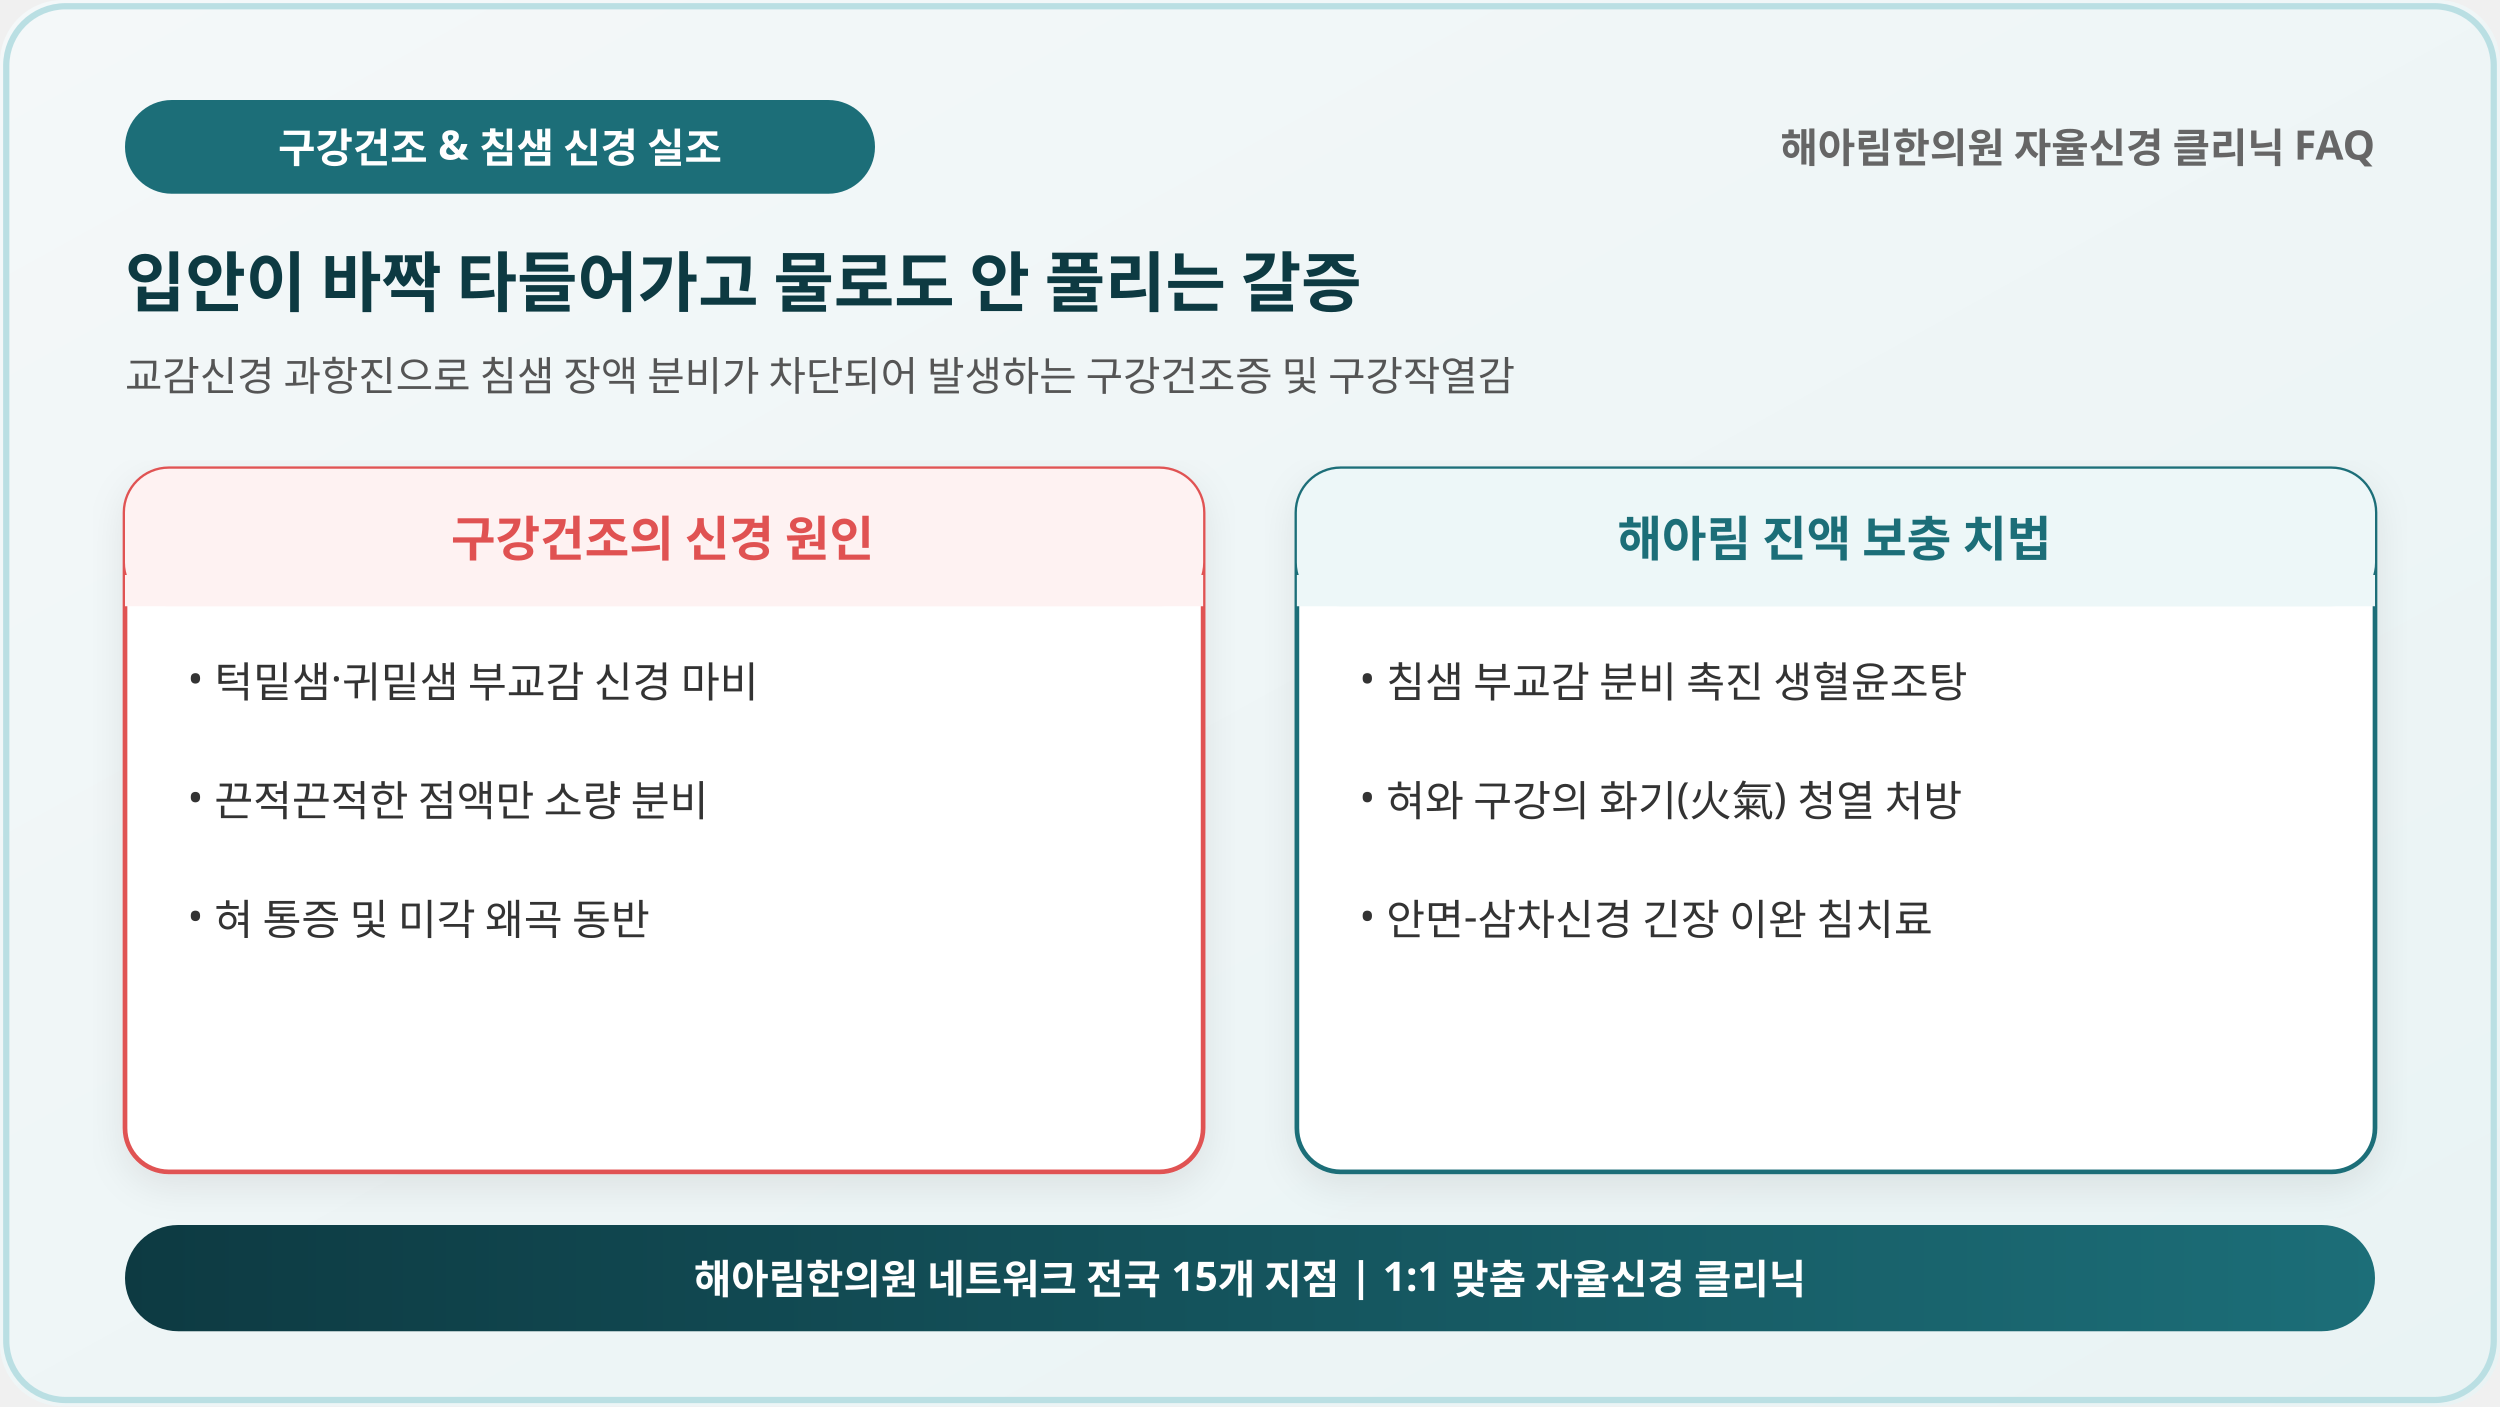
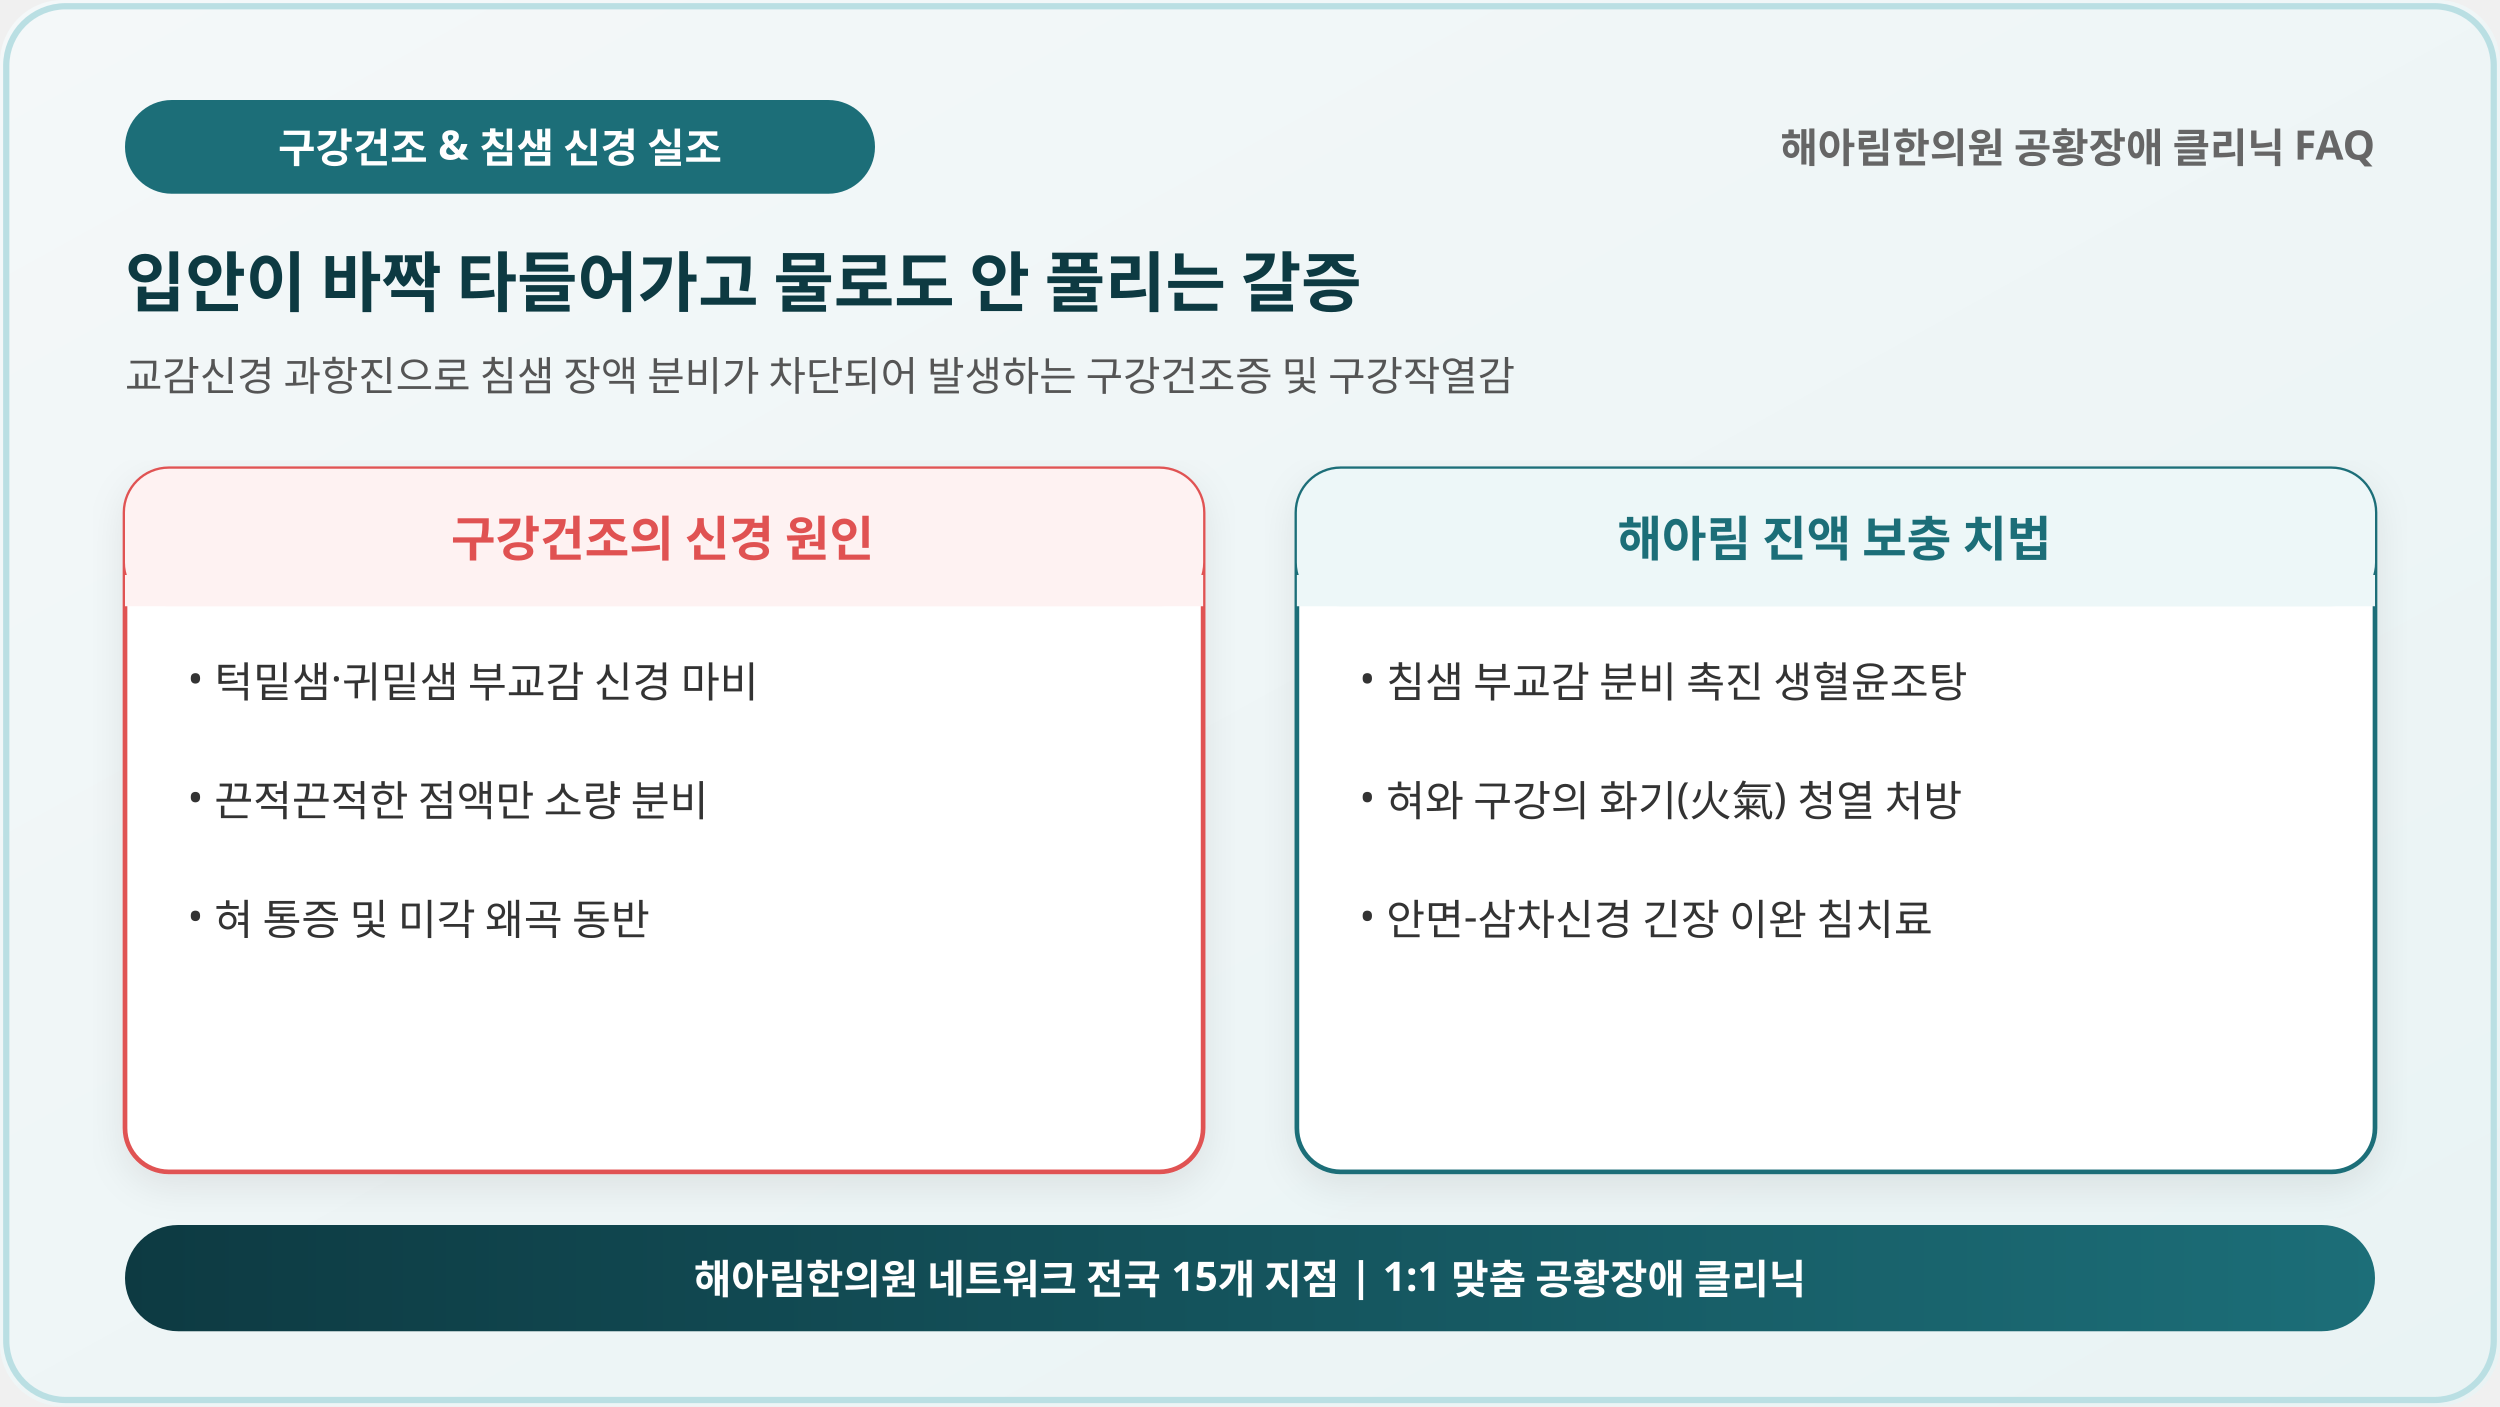
<svg xmlns="http://www.w3.org/2000/svg" viewBox="0 0 800 450" width="100%" height="100%">
  <defs>
    <linearGradient id="bgGrad" x1="0%" y1="0%" x2="100%" y2="100%">
      <stop offset="0%" stop-color="#f4f8f9" />
      <stop offset="100%" stop-color="#e9f3f4" />
    </linearGradient>
    <linearGradient id="headGrad" x1="0%" y1="0%" x2="100%" y2="0%">
      <stop offset="0%" stop-color="#0d3a42" />
      <stop offset="100%" stop-color="#1c6e78" />
    </linearGradient>
    <filter id="cardShadow" x="-3%" y="-3%" width="106%" height="110%">
      <feDropShadow dx="0" dy="4" stdDeviation="6" flood-opacity="0.08" />
    </filter>
  </defs>
  <rect width="800" height="450" fill="url(#bgGrad)" rx="20" />
  <rect x="2" y="2" width="796" height="446" fill="none" stroke="#badfe3" stroke-width="2" rx="19" />
  <rect x="40" y="32" width="240" height="30" rx="15" fill="#1c6e78" />
  <text x="160" y="52" text-anchor="middle" font-family="'Pretendard', sans-serif" font-size="13" font-weight="700" fill="#ffffff">
    구강건조 &amp; 침샘 신경 실조
  </text>
  <text x="760" y="52" text-anchor="end" font-family="'Pretendard', sans-serif" font-size="13" font-weight="600" fill="#666666">
-     해아림한의원 자율신경 클리닉 FAQ
+     해아림한의원 공황장애 클리닉 FAQ
  </text>
  <text x="40" y="98" font-family="'Pretendard', sans-serif" font-size="21" font-weight="800" fill="#0d3a42">
    입안이 바짝 타들어가고 물로도 안 풀리는 갈증
  </text>
  <text x="40" y="125" font-family="'Pretendard', sans-serif" font-size="13" font-weight="500" fill="#555555">
    교감신경 과항진으로 침샘 장액 분비가 차단되어 발생하는 구강건조증 및 구강작열감
  </text>
  <rect x="40" y="150" width="345" height="225" rx="14" fill="#ffffff" stroke="#e05252" stroke-width="1.5" filter="url(#cardShadow)" />
  <rect x="40" y="150" width="345" height="44" rx="14" fill="#fef2f2" />
  <rect x="40" y="184" width="345" height="10" fill="#fef2f2" />
  <text x="212" y="178" text-anchor="middle" font-family="'Pretendard', sans-serif" font-size="15.5" font-weight="700" fill="#e05252">
    구강건조의 신경 원인
  </text>
  <g transform="translate(60, 222)">
    <text x="0" y="0" font-family="'Pretendard', sans-serif" font-size="13.5" fill="#333333" font-weight="500">• 턱밑샘·귀밑샘 부교감 신경 마비</text>
    <text x="0" y="38" font-family="'Pretendard', sans-serif" font-size="13.5" fill="#333333" font-weight="500">• 끈적끈적한 점액만 소량 분비</text>
    <text x="0" y="76" font-family="'Pretendard', sans-serif" font-size="13.5" fill="#333333" font-weight="500">• 혀 통증 및 미각 왜곡 동반</text>
  </g>
  <rect x="415" y="150" width="345" height="225" rx="14" fill="#ffffff" stroke="#1c6e78" stroke-width="1.5" filter="url(#cardShadow)" />
  <rect x="415" y="150" width="345" height="44" rx="14" fill="#edf7f8" />
  <rect x="415" y="184" width="345" height="10" fill="#edf7f8" />
  <text x="587" y="178" text-anchor="middle" font-family="'Pretendard', sans-serif" font-size="15.5" font-weight="700" fill="#1c6e78">
    해아림 진액 보충 치법
  </text>
  <g transform="translate(435, 222)">
    <text x="0" y="0" font-family="'Pretendard', sans-serif" font-size="13.5" fill="#333333" font-weight="500">• 침샘 부교감 분비 촉진 생혈윤조탕</text>
    <text x="0" y="38" font-family="'Pretendard', sans-serif" font-size="13.5" fill="#333333" font-weight="500">• 혀와 구강의 화기(火氣) 청열 처방</text>
    <text x="0" y="76" font-family="'Pretendard', sans-serif" font-size="13.5" fill="#333333" font-weight="500">• 안면-삼차신경 긴장 이완 침치료</text>
  </g>
  <rect x="40" y="392" width="720" height="34" rx="17" fill="url(#headGrad)" />
  <text x="400" y="414" text-anchor="middle" font-family="'Pretendard', sans-serif" font-size="13" font-weight="700" fill="#ffffff">
-     해아림한의원 네트워크 전국 15개 지점 | 1:1 맞춤 자율신경 클리닉
+     해아림한의원 네트워크 전국 15개 지점 | 1:1 맞춤 공황장애 클리닉
  </text>
</svg>
